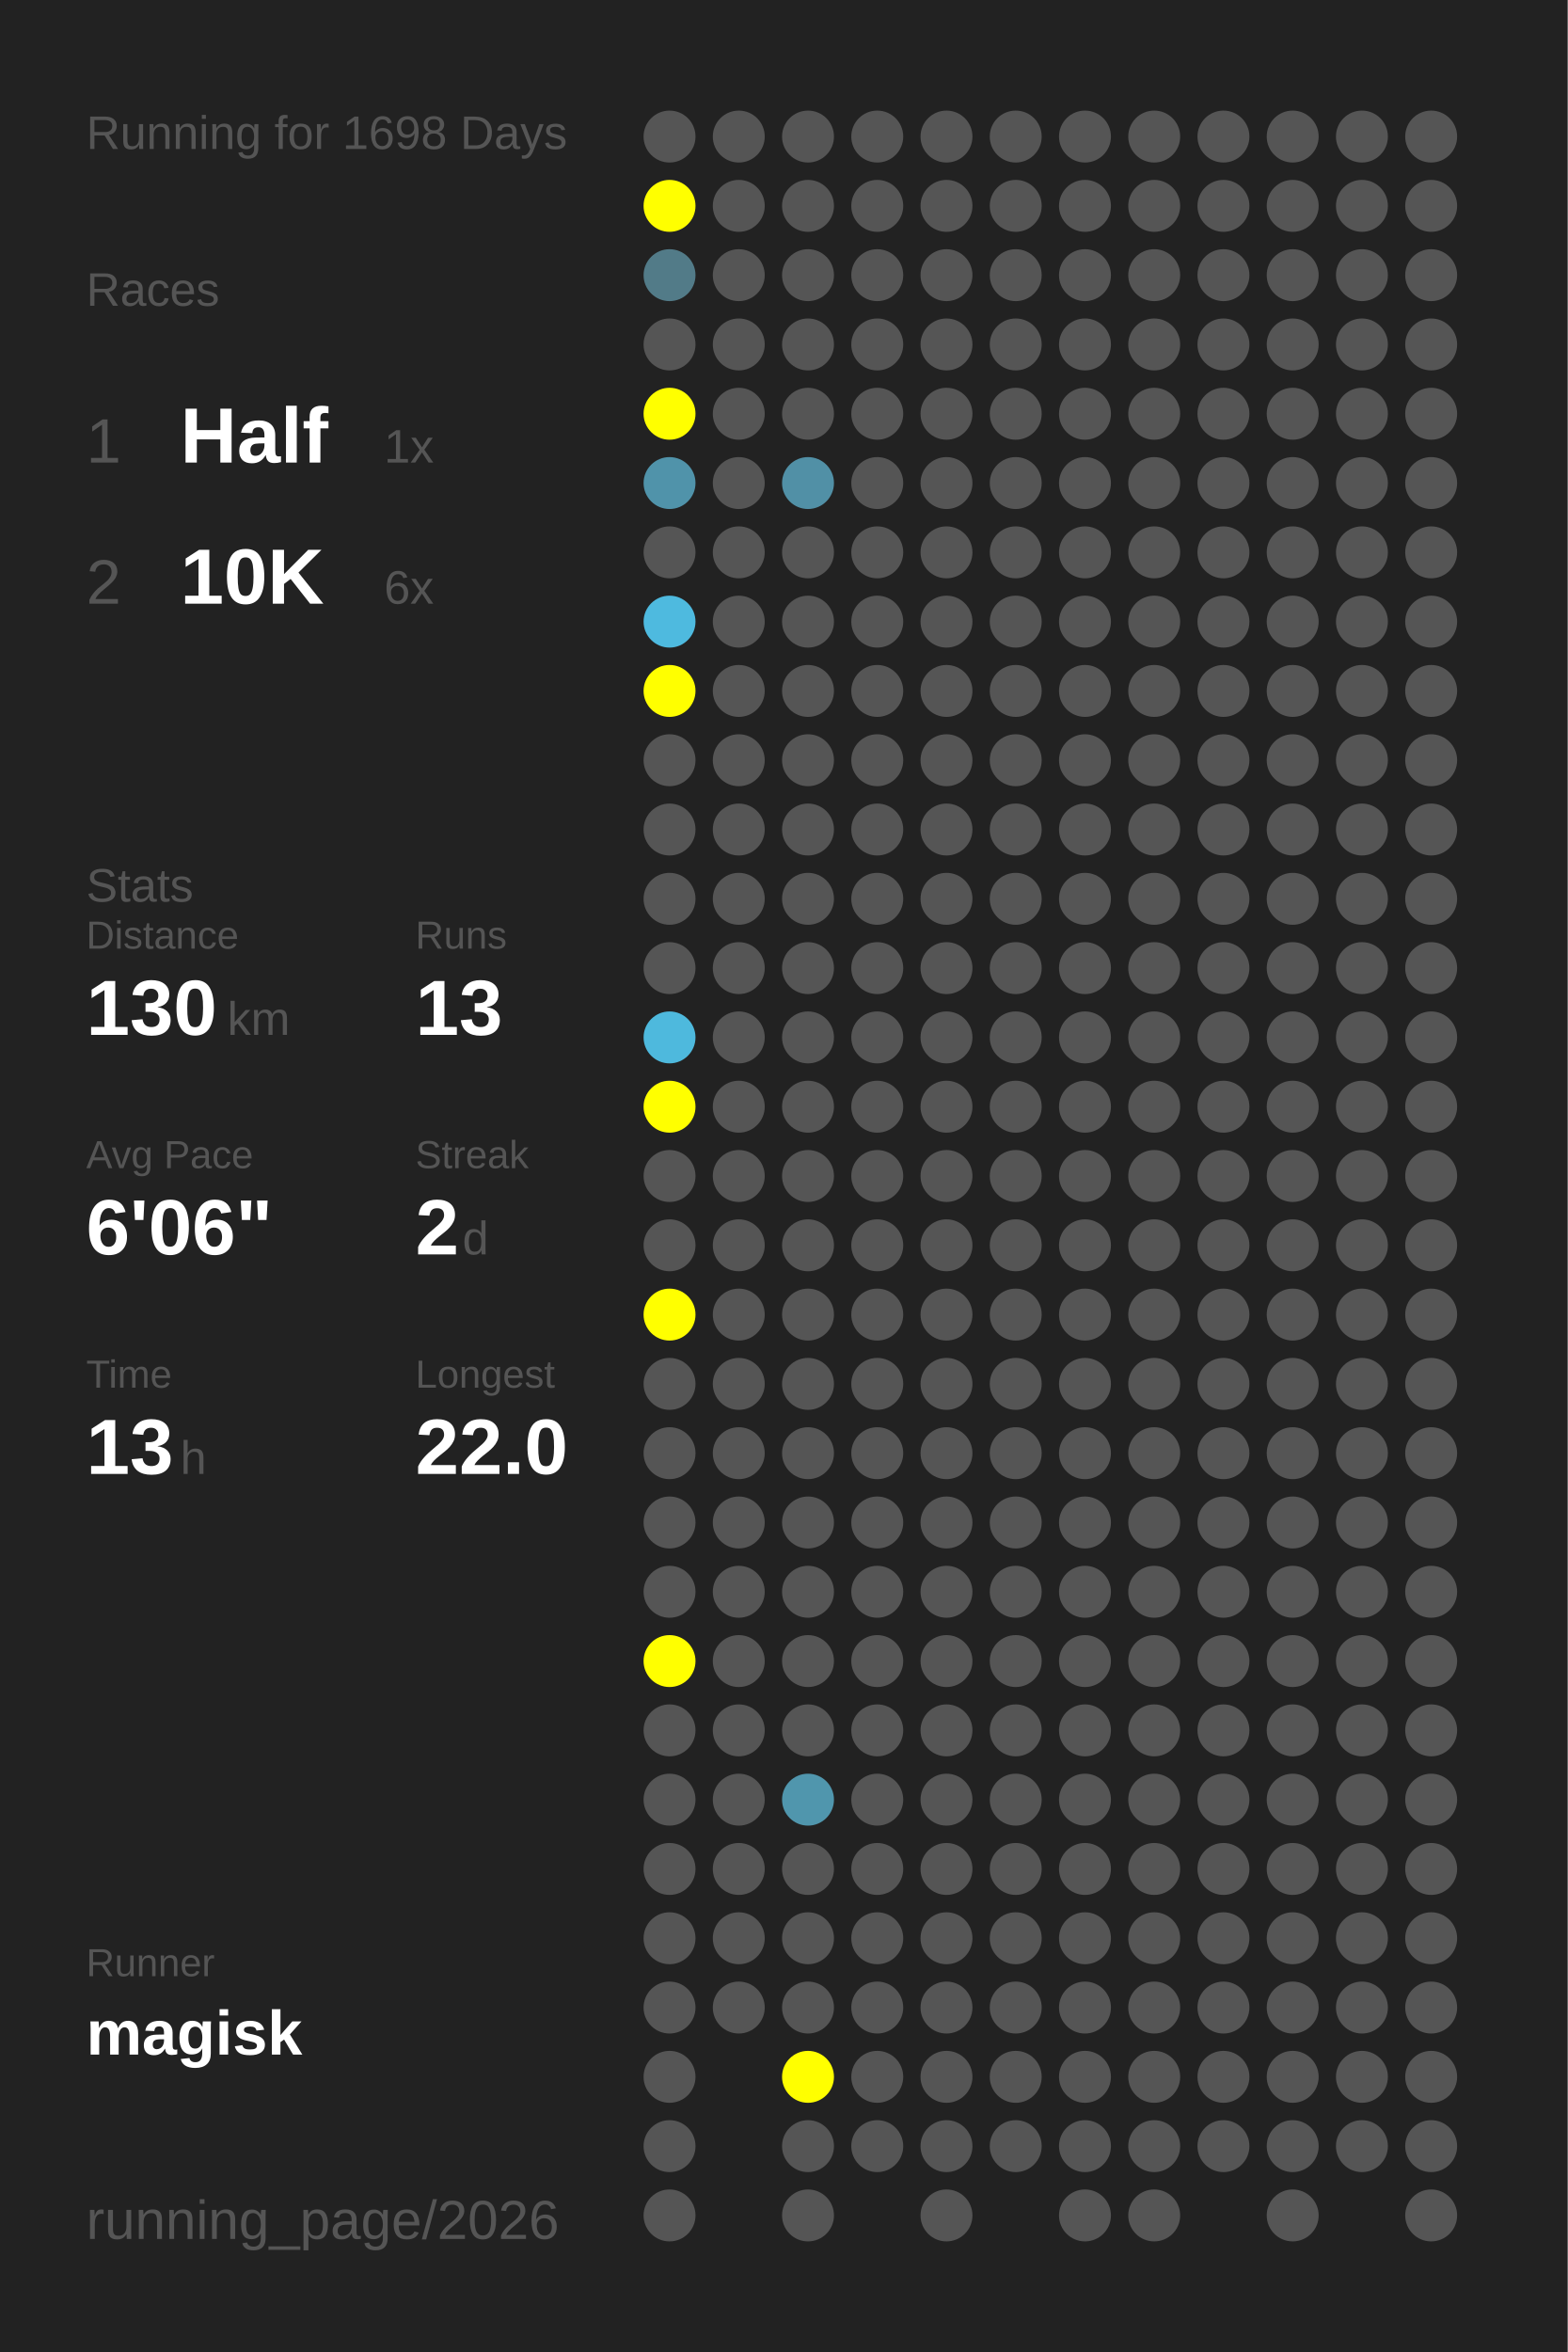
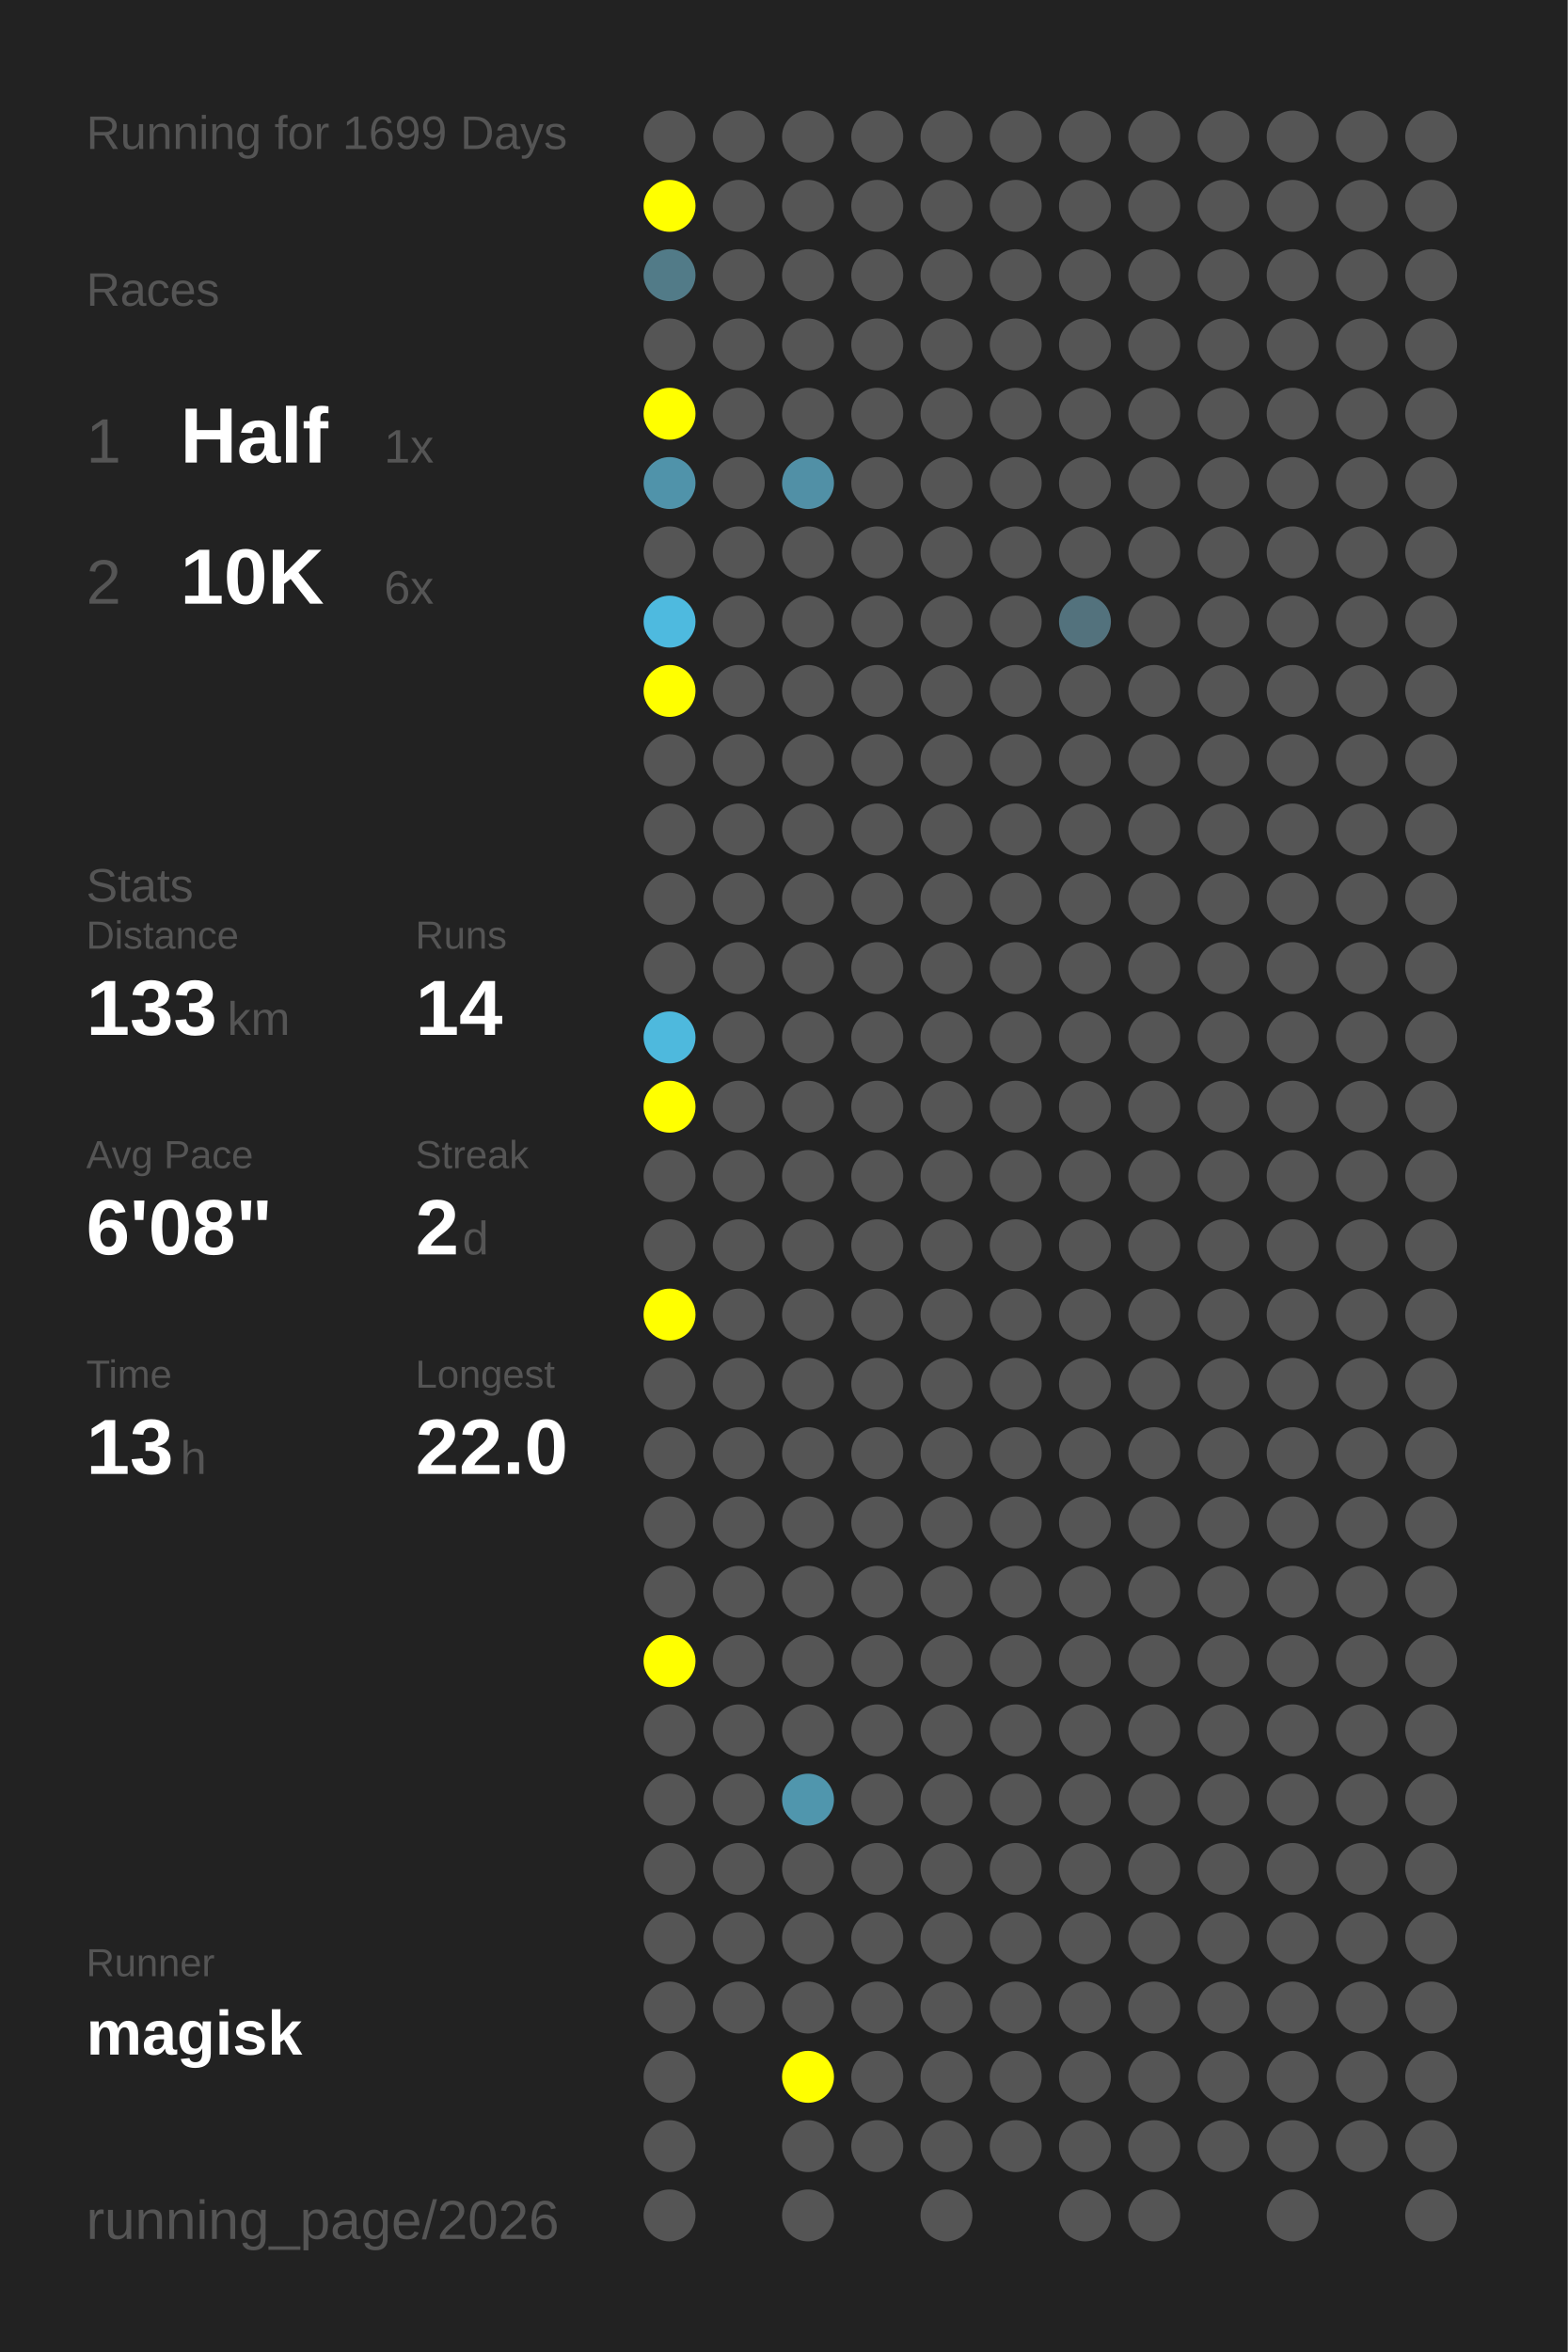
<svg xmlns="http://www.w3.org/2000/svg" baseProfile="full" height="300mm" version="1.1" viewBox="0,0,200,300" width="200mm">
  <defs />
  <rect fill="#222222" height="300" width="200" x="0" y="0" />
-   <text fill="#555555" style="font-size:6px; font-family:Arial;" x="11" y="19">Running for 1698 Days</text>
+   <text fill="#555555" style="font-size:6px; font-family:Arial;" x="11" y="19">Running for 1699 Days</text>
  <text fill="#555555" style="font-size:6px; font-family:Arial;" x="11" y="39">Races</text>
  <text fill="#555555" style="font-size:8px; font-family:Arial;" x="11" y="59">1</text>
  <text fill="#FFFFFF" style="font-size:10px; font-family:Arial; font-weight:bold;" x="23" y="59">Half</text>
  <text fill="#555555" style="font-size:6px; font-family:Arial;" x="49" y="59">1x</text>
  <text fill="#555555" style="font-size:8px; font-family:Arial;" x="11" y="77">2</text>
  <text fill="#FFFFFF" style="font-size:10px; font-family:Arial; font-weight:bold;" x="23" y="77">10K</text>
  <text fill="#555555" style="font-size:6px; font-family:Arial;" x="49" y="77">6x</text>
  <text fill="#555555" style="font-size:6px; font-family:Arial;" x="11" y="115">Stats</text>
  <text fill="#555555" style="font-size:5px; font-family:Arial;" x="11" y="121">Distance</text>
-   <text fill="#FFFFFF" style="font-size:10px; font-family:Arial; font-weight:bold;" x="11" y="132">130</text>
+   <text fill="#FFFFFF" style="font-size:10px; font-family:Arial; font-weight:bold;" x="11" y="132">133</text>
  <text fill="#555555" style="font-size:6px; font-family:Arial;" x="29" y="132">km</text>
  <text fill="#555555" style="font-size:5px; font-family:Arial;" x="53" y="121">Runs</text>
-   <text fill="#FFFFFF" style="font-size:10px; font-family:Arial; font-weight:bold;" x="53" y="132">13</text>
+   <text fill="#FFFFFF" style="font-size:10px; font-family:Arial; font-weight:bold;" x="53" y="132">14</text>
  <text fill="#555555" style="font-size:5px; font-family:Arial;" x="11" y="149">Avg Pace</text>
-   <text fill="#FFFFFF" style="font-size:10px; font-family:Arial; font-weight:bold;" x="11" y="160">6'06"</text>
+   <text fill="#FFFFFF" style="font-size:10px; font-family:Arial; font-weight:bold;" x="11" y="160">6'08"</text>
  <text fill="#555555" style="font-size:5px; font-family:Arial;" x="53" y="149">Streak</text>
  <text fill="#FFFFFF" style="font-size:10px; font-family:Arial; font-weight:bold;" x="53" y="160">2</text>
  <text fill="#555555" style="font-size:6px; font-family:Arial;" x="59" y="160">d</text>
  <text fill="#555555" style="font-size:5px; font-family:Arial;" x="11" y="177">Time</text>
  <text fill="#FFFFFF" style="font-size:10px; font-family:Arial; font-weight:bold;" x="11" y="188">13</text>
  <text fill="#555555" style="font-size:6px; font-family:Arial;" x="23" y="188">h</text>
  <text fill="#555555" style="font-size:5px; font-family:Arial;" x="53" y="177">Longest</text>
  <text fill="#FFFFFF" style="font-size:10px; font-family:Arial; font-weight:bold;" x="53" y="188">22.0</text>
  <text fill="#555555" style="font-size:5px; font-family:Arial;" x="11" y="252.065">Runner</text>
  <text fill="#FFFFFF" style="font-size:8px; font-family:Arial; font-weight:bold;" x="11" y="262.065">magisk</text>
  <text fill="#555555" style="font-size:7px; font-family:Arial;" x="11" y="285.581">running_page/2026</text>
  <circle cx="85.417" cy="17.419" fill="#555555" r="3.312" />
  <circle cx="85.417" cy="26.258" fill="#FFFF00" r="3.312" />
  <circle cx="85.417" cy="35.097" fill="#527b88" r="3.312" />
  <circle cx="85.417" cy="43.935" fill="#555555" r="3.312" />
  <circle cx="85.417" cy="52.774" fill="#FFFF00" r="3.312" />
  <circle cx="85.417" cy="61.613" fill="#5093aa" r="3.312" />
  <circle cx="85.417" cy="70.452" fill="#555555" r="3.312" />
  <circle cx="85.417" cy="79.29" fill="#4ebadf" r="3.312" />
  <circle cx="85.417" cy="88.129" fill="#FFFF00" r="3.312" />
  <circle cx="85.417" cy="96.968" fill="#555555" r="3.312" />
  <circle cx="85.417" cy="105.806" fill="#555555" r="3.312" />
  <circle cx="85.417" cy="114.645" fill="#555555" r="3.312" />
  <circle cx="85.417" cy="123.484" fill="#555555" r="3.312" />
  <circle cx="85.417" cy="132.323" fill="#4eb9dd" r="3.312" />
  <circle cx="85.417" cy="141.161" fill="#FFFF00" r="3.312" />
  <circle cx="85.417" cy="150" fill="#555555" r="3.312" />
  <circle cx="85.417" cy="158.839" fill="#555555" r="3.312" />
  <circle cx="85.417" cy="167.677" fill="#FFFF00" r="3.312" />
  <circle cx="85.417" cy="176.516" fill="#555555" r="3.312" />
  <circle cx="85.417" cy="185.355" fill="#555555" r="3.312" />
  <circle cx="85.417" cy="194.194" fill="#555555" r="3.312" />
  <circle cx="85.417" cy="203.032" fill="#555555" r="3.312" />
  <circle cx="85.417" cy="211.871" fill="#FFFF00" r="3.312" />
  <circle cx="85.417" cy="220.71" fill="#555555" r="3.312" />
  <circle cx="85.417" cy="229.548" fill="#555555" r="3.312" />
  <circle cx="85.417" cy="238.387" fill="#555555" r="3.312" />
  <circle cx="85.417" cy="247.226" fill="#555555" r="3.312" />
  <circle cx="85.417" cy="256.065" fill="#555555" r="3.312" />
  <circle cx="85.417" cy="264.903" fill="#555555" r="3.312" />
  <circle cx="85.417" cy="273.742" fill="#555555" r="3.312" />
  <circle cx="85.417" cy="282.581" fill="#555555" r="3.312" />
  <circle cx="94.25" cy="17.419" fill="#555555" r="3.312" />
  <circle cx="94.25" cy="26.258" fill="#555555" r="3.312" />
  <circle cx="94.25" cy="35.097" fill="#555555" r="3.312" />
  <circle cx="94.25" cy="43.935" fill="#555555" r="3.312" />
  <circle cx="94.25" cy="52.774" fill="#555555" r="3.312" />
  <circle cx="94.25" cy="61.613" fill="#555555" r="3.312" />
  <circle cx="94.25" cy="70.452" fill="#555555" r="3.312" />
  <circle cx="94.25" cy="79.29" fill="#555555" r="3.312" />
  <circle cx="94.25" cy="88.129" fill="#555555" r="3.312" />
  <circle cx="94.25" cy="96.968" fill="#555555" r="3.312" />
  <circle cx="94.25" cy="105.806" fill="#555555" r="3.312" />
  <circle cx="94.25" cy="114.645" fill="#555555" r="3.312" />
  <circle cx="94.25" cy="123.484" fill="#555555" r="3.312" />
  <circle cx="94.25" cy="132.323" fill="#555555" r="3.312" />
  <circle cx="94.25" cy="141.161" fill="#555555" r="3.312" />
  <circle cx="94.25" cy="150" fill="#555555" r="3.312" />
  <circle cx="94.25" cy="158.839" fill="#555555" r="3.312" />
  <circle cx="94.25" cy="167.677" fill="#555555" r="3.312" />
  <circle cx="94.25" cy="176.516" fill="#555555" r="3.312" />
  <circle cx="94.25" cy="185.355" fill="#555555" r="3.312" />
  <circle cx="94.25" cy="194.194" fill="#555555" r="3.312" />
  <circle cx="94.25" cy="203.032" fill="#555555" r="3.312" />
  <circle cx="94.25" cy="211.871" fill="#555555" r="3.312" />
  <circle cx="94.25" cy="220.71" fill="#555555" r="3.312" />
  <circle cx="94.25" cy="229.548" fill="#555555" r="3.312" />
  <circle cx="94.25" cy="238.387" fill="#555555" r="3.312" />
  <circle cx="94.25" cy="247.226" fill="#555555" r="3.312" />
  <circle cx="94.25" cy="256.065" fill="#555555" r="3.312" />
  <circle cx="103.083" cy="17.419" fill="#555555" r="3.312" />
  <circle cx="103.083" cy="26.258" fill="#555555" r="3.312" />
  <circle cx="103.083" cy="35.097" fill="#555555" r="3.312" />
  <circle cx="103.083" cy="43.935" fill="#555555" r="3.312" />
  <circle cx="103.083" cy="52.774" fill="#555555" r="3.312" />
  <circle cx="103.083" cy="61.613" fill="#5190a6" r="3.312" />
  <circle cx="103.083" cy="70.452" fill="#555555" r="3.312" />
  <circle cx="103.083" cy="79.29" fill="#555555" r="3.312" />
  <circle cx="103.083" cy="88.129" fill="#555555" r="3.312" />
  <circle cx="103.083" cy="96.968" fill="#555555" r="3.312" />
  <circle cx="103.083" cy="105.806" fill="#555555" r="3.312" />
  <circle cx="103.083" cy="114.645" fill="#555555" r="3.312" />
  <circle cx="103.083" cy="123.484" fill="#555555" r="3.312" />
  <circle cx="103.083" cy="132.323" fill="#555555" r="3.312" />
  <circle cx="103.083" cy="141.161" fill="#555555" r="3.312" />
  <circle cx="103.083" cy="150" fill="#555555" r="3.312" />
  <circle cx="103.083" cy="158.839" fill="#555555" r="3.312" />
  <circle cx="103.083" cy="167.677" fill="#555555" r="3.312" />
  <circle cx="103.083" cy="176.516" fill="#555555" r="3.312" />
  <circle cx="103.083" cy="185.355" fill="#555555" r="3.312" />
  <circle cx="103.083" cy="194.194" fill="#555555" r="3.312" />
  <circle cx="103.083" cy="203.032" fill="#555555" r="3.312" />
  <circle cx="103.083" cy="211.871" fill="#555555" r="3.312" />
  <circle cx="103.083" cy="220.71" fill="#555555" r="3.312" />
  <circle cx="103.083" cy="229.548" fill="#5096ad" r="3.312" />
  <circle cx="103.083" cy="238.387" fill="#555555" r="3.312" />
  <circle cx="103.083" cy="247.226" fill="#555555" r="3.312" />
  <circle cx="103.083" cy="256.065" fill="#555555" r="3.312" />
  <circle cx="103.083" cy="264.903" fill="#FFFF00" r="3.312" />
  <circle cx="103.083" cy="273.742" fill="#555555" r="3.312" />
  <circle cx="103.083" cy="282.581" fill="#555555" r="3.312" />
  <circle cx="111.917" cy="17.419" fill="#555555" r="3.312" />
  <circle cx="111.917" cy="26.258" fill="#555555" r="3.312" />
  <circle cx="111.917" cy="35.097" fill="#555555" r="3.312" />
  <circle cx="111.917" cy="43.935" fill="#555555" r="3.312" />
  <circle cx="111.917" cy="52.774" fill="#555555" r="3.312" />
  <circle cx="111.917" cy="61.613" fill="#555555" r="3.312" />
  <circle cx="111.917" cy="70.452" fill="#555555" r="3.312" />
  <circle cx="111.917" cy="79.29" fill="#555555" r="3.312" />
  <circle cx="111.917" cy="88.129" fill="#555555" r="3.312" />
  <circle cx="111.917" cy="96.968" fill="#555555" r="3.312" />
  <circle cx="111.917" cy="105.806" fill="#555555" r="3.312" />
  <circle cx="111.917" cy="114.645" fill="#555555" r="3.312" />
  <circle cx="111.917" cy="123.484" fill="#555555" r="3.312" />
  <circle cx="111.917" cy="132.323" fill="#555555" r="3.312" />
  <circle cx="111.917" cy="141.161" fill="#555555" r="3.312" />
  <circle cx="111.917" cy="150" fill="#555555" r="3.312" />
  <circle cx="111.917" cy="158.839" fill="#555555" r="3.312" />
  <circle cx="111.917" cy="167.677" fill="#555555" r="3.312" />
  <circle cx="111.917" cy="176.516" fill="#555555" r="3.312" />
  <circle cx="111.917" cy="185.355" fill="#555555" r="3.312" />
  <circle cx="111.917" cy="194.194" fill="#555555" r="3.312" />
  <circle cx="111.917" cy="203.032" fill="#555555" r="3.312" />
  <circle cx="111.917" cy="211.871" fill="#555555" r="3.312" />
  <circle cx="111.917" cy="220.71" fill="#555555" r="3.312" />
  <circle cx="111.917" cy="229.548" fill="#555555" r="3.312" />
  <circle cx="111.917" cy="238.387" fill="#555555" r="3.312" />
  <circle cx="111.917" cy="247.226" fill="#555555" r="3.312" />
  <circle cx="111.917" cy="256.065" fill="#555555" r="3.312" />
  <circle cx="111.917" cy="264.903" fill="#555555" r="3.312" />
  <circle cx="111.917" cy="273.742" fill="#555555" r="3.312" />
  <circle cx="120.75" cy="17.419" fill="#555555" r="3.312" />
  <circle cx="120.75" cy="26.258" fill="#555555" r="3.312" />
  <circle cx="120.75" cy="35.097" fill="#555555" r="3.312" />
  <circle cx="120.75" cy="43.935" fill="#555555" r="3.312" />
  <circle cx="120.75" cy="52.774" fill="#555555" r="3.312" />
  <circle cx="120.75" cy="61.613" fill="#555555" r="3.312" />
  <circle cx="120.75" cy="70.452" fill="#555555" r="3.312" />
  <circle cx="120.75" cy="79.29" fill="#555555" r="3.312" />
  <circle cx="120.75" cy="88.129" fill="#555555" r="3.312" />
  <circle cx="120.75" cy="96.968" fill="#555555" r="3.312" />
  <circle cx="120.75" cy="105.806" fill="#555555" r="3.312" />
  <circle cx="120.75" cy="114.645" fill="#555555" r="3.312" />
  <circle cx="120.75" cy="123.484" fill="#555555" r="3.312" />
  <circle cx="120.75" cy="132.323" fill="#555555" r="3.312" />
  <circle cx="120.75" cy="141.161" fill="#555555" r="3.312" />
  <circle cx="120.75" cy="150" fill="#555555" r="3.312" />
  <circle cx="120.75" cy="158.839" fill="#555555" r="3.312" />
  <circle cx="120.75" cy="167.677" fill="#555555" r="3.312" />
  <circle cx="120.75" cy="176.516" fill="#555555" r="3.312" />
  <circle cx="120.75" cy="185.355" fill="#555555" r="3.312" />
  <circle cx="120.75" cy="194.194" fill="#555555" r="3.312" />
  <circle cx="120.75" cy="203.032" fill="#555555" r="3.312" />
  <circle cx="120.75" cy="211.871" fill="#555555" r="3.312" />
  <circle cx="120.75" cy="220.71" fill="#555555" r="3.312" />
  <circle cx="120.75" cy="229.548" fill="#555555" r="3.312" />
  <circle cx="120.75" cy="238.387" fill="#555555" r="3.312" />
  <circle cx="120.75" cy="247.226" fill="#555555" r="3.312" />
  <circle cx="120.75" cy="256.065" fill="#555555" r="3.312" />
  <circle cx="120.75" cy="264.903" fill="#555555" r="3.312" />
  <circle cx="120.75" cy="273.742" fill="#555555" r="3.312" />
  <circle cx="120.75" cy="282.581" fill="#555555" r="3.312" />
  <circle cx="129.583" cy="17.419" fill="#555555" r="3.312" />
  <circle cx="129.583" cy="26.258" fill="#555555" r="3.312" />
  <circle cx="129.583" cy="35.097" fill="#555555" r="3.312" />
  <circle cx="129.583" cy="43.935" fill="#555555" r="3.312" />
  <circle cx="129.583" cy="52.774" fill="#555555" r="3.312" />
  <circle cx="129.583" cy="61.613" fill="#555555" r="3.312" />
  <circle cx="129.583" cy="70.452" fill="#555555" r="3.312" />
  <circle cx="129.583" cy="79.29" fill="#555555" r="3.312" />
  <circle cx="129.583" cy="88.129" fill="#555555" r="3.312" />
  <circle cx="129.583" cy="96.968" fill="#555555" r="3.312" />
  <circle cx="129.583" cy="105.806" fill="#555555" r="3.312" />
  <circle cx="129.583" cy="114.645" fill="#555555" r="3.312" />
  <circle cx="129.583" cy="123.484" fill="#555555" r="3.312" />
  <circle cx="129.583" cy="132.323" fill="#555555" r="3.312" />
  <circle cx="129.583" cy="141.161" fill="#555555" r="3.312" />
  <circle cx="129.583" cy="150" fill="#555555" r="3.312" />
  <circle cx="129.583" cy="158.839" fill="#555555" r="3.312" />
  <circle cx="129.583" cy="167.677" fill="#555555" r="3.312" />
  <circle cx="129.583" cy="176.516" fill="#555555" r="3.312" />
  <circle cx="129.583" cy="185.355" fill="#555555" r="3.312" />
  <circle cx="129.583" cy="194.194" fill="#555555" r="3.312" />
  <circle cx="129.583" cy="203.032" fill="#555555" r="3.312" />
  <circle cx="129.583" cy="211.871" fill="#555555" r="3.312" />
  <circle cx="129.583" cy="220.71" fill="#555555" r="3.312" />
  <circle cx="129.583" cy="229.548" fill="#555555" r="3.312" />
  <circle cx="129.583" cy="238.387" fill="#555555" r="3.312" />
  <circle cx="129.583" cy="247.226" fill="#555555" r="3.312" />
  <circle cx="129.583" cy="256.065" fill="#555555" r="3.312" />
  <circle cx="129.583" cy="264.903" fill="#555555" r="3.312" />
  <circle cx="129.583" cy="273.742" fill="#555555" r="3.312" />
  <circle cx="138.417" cy="17.419" fill="#555555" r="3.312" />
  <circle cx="138.417" cy="26.258" fill="#555555" r="3.312" />
  <circle cx="138.417" cy="35.097" fill="#555555" r="3.312" />
  <circle cx="138.417" cy="43.935" fill="#555555" r="3.312" />
  <circle cx="138.417" cy="52.774" fill="#555555" r="3.312" />
  <circle cx="138.417" cy="61.613" fill="#555555" r="3.312" />
  <circle cx="138.417" cy="70.452" fill="#555555" r="3.312" />
-   <circle cx="138.417" cy="79.29" fill="#555555" r="3.312" />
+   <circle cx="138.417" cy="79.29" fill="#53727d" r="3.312" />
  <circle cx="138.417" cy="88.129" fill="#555555" r="3.312" />
  <circle cx="138.417" cy="96.968" fill="#555555" r="3.312" />
  <circle cx="138.417" cy="105.806" fill="#555555" r="3.312" />
  <circle cx="138.417" cy="114.645" fill="#555555" r="3.312" />
  <circle cx="138.417" cy="123.484" fill="#555555" r="3.312" />
  <circle cx="138.417" cy="132.323" fill="#555555" r="3.312" />
  <circle cx="138.417" cy="141.161" fill="#555555" r="3.312" />
  <circle cx="138.417" cy="150" fill="#555555" r="3.312" />
  <circle cx="138.417" cy="158.839" fill="#555555" r="3.312" />
  <circle cx="138.417" cy="167.677" fill="#555555" r="3.312" />
  <circle cx="138.417" cy="176.516" fill="#555555" r="3.312" />
  <circle cx="138.417" cy="185.355" fill="#555555" r="3.312" />
  <circle cx="138.417" cy="194.194" fill="#555555" r="3.312" />
  <circle cx="138.417" cy="203.032" fill="#555555" r="3.312" />
  <circle cx="138.417" cy="211.871" fill="#555555" r="3.312" />
  <circle cx="138.417" cy="220.71" fill="#555555" r="3.312" />
  <circle cx="138.417" cy="229.548" fill="#555555" r="3.312" />
  <circle cx="138.417" cy="238.387" fill="#555555" r="3.312" />
  <circle cx="138.417" cy="247.226" fill="#555555" r="3.312" />
  <circle cx="138.417" cy="256.065" fill="#555555" r="3.312" />
  <circle cx="138.417" cy="264.903" fill="#555555" r="3.312" />
  <circle cx="138.417" cy="273.742" fill="#555555" r="3.312" />
  <circle cx="138.417" cy="282.581" fill="#555555" r="3.312" />
  <circle cx="147.25" cy="17.419" fill="#555555" r="3.312" />
  <circle cx="147.25" cy="26.258" fill="#555555" r="3.312" />
  <circle cx="147.25" cy="35.097" fill="#555555" r="3.312" />
  <circle cx="147.25" cy="43.935" fill="#555555" r="3.312" />
  <circle cx="147.25" cy="52.774" fill="#555555" r="3.312" />
  <circle cx="147.25" cy="61.613" fill="#555555" r="3.312" />
  <circle cx="147.25" cy="70.452" fill="#555555" r="3.312" />
  <circle cx="147.25" cy="79.29" fill="#555555" r="3.312" />
  <circle cx="147.25" cy="88.129" fill="#555555" r="3.312" />
  <circle cx="147.25" cy="96.968" fill="#555555" r="3.312" />
  <circle cx="147.25" cy="105.806" fill="#555555" r="3.312" />
  <circle cx="147.25" cy="114.645" fill="#555555" r="3.312" />
  <circle cx="147.25" cy="123.484" fill="#555555" r="3.312" />
  <circle cx="147.25" cy="132.323" fill="#555555" r="3.312" />
  <circle cx="147.25" cy="141.161" fill="#555555" r="3.312" />
  <circle cx="147.25" cy="150" fill="#555555" r="3.312" />
  <circle cx="147.25" cy="158.839" fill="#555555" r="3.312" />
  <circle cx="147.25" cy="167.677" fill="#555555" r="3.312" />
  <circle cx="147.25" cy="176.516" fill="#555555" r="3.312" />
  <circle cx="147.25" cy="185.355" fill="#555555" r="3.312" />
  <circle cx="147.25" cy="194.194" fill="#555555" r="3.312" />
  <circle cx="147.25" cy="203.032" fill="#555555" r="3.312" />
  <circle cx="147.25" cy="211.871" fill="#555555" r="3.312" />
  <circle cx="147.25" cy="220.71" fill="#555555" r="3.312" />
  <circle cx="147.25" cy="229.548" fill="#555555" r="3.312" />
  <circle cx="147.25" cy="238.387" fill="#555555" r="3.312" />
  <circle cx="147.25" cy="247.226" fill="#555555" r="3.312" />
  <circle cx="147.25" cy="256.065" fill="#555555" r="3.312" />
  <circle cx="147.25" cy="264.903" fill="#555555" r="3.312" />
  <circle cx="147.25" cy="273.742" fill="#555555" r="3.312" />
  <circle cx="147.25" cy="282.581" fill="#555555" r="3.312" />
  <circle cx="156.083" cy="17.419" fill="#555555" r="3.312" />
  <circle cx="156.083" cy="26.258" fill="#555555" r="3.312" />
  <circle cx="156.083" cy="35.097" fill="#555555" r="3.312" />
  <circle cx="156.083" cy="43.935" fill="#555555" r="3.312" />
  <circle cx="156.083" cy="52.774" fill="#555555" r="3.312" />
  <circle cx="156.083" cy="61.613" fill="#555555" r="3.312" />
  <circle cx="156.083" cy="70.452" fill="#555555" r="3.312" />
  <circle cx="156.083" cy="79.29" fill="#555555" r="3.312" />
  <circle cx="156.083" cy="88.129" fill="#555555" r="3.312" />
  <circle cx="156.083" cy="96.968" fill="#555555" r="3.312" />
  <circle cx="156.083" cy="105.806" fill="#555555" r="3.312" />
  <circle cx="156.083" cy="114.645" fill="#555555" r="3.312" />
  <circle cx="156.083" cy="123.484" fill="#555555" r="3.312" />
  <circle cx="156.083" cy="132.323" fill="#555555" r="3.312" />
  <circle cx="156.083" cy="141.161" fill="#555555" r="3.312" />
  <circle cx="156.083" cy="150" fill="#555555" r="3.312" />
  <circle cx="156.083" cy="158.839" fill="#555555" r="3.312" />
  <circle cx="156.083" cy="167.677" fill="#555555" r="3.312" />
  <circle cx="156.083" cy="176.516" fill="#555555" r="3.312" />
  <circle cx="156.083" cy="185.355" fill="#555555" r="3.312" />
  <circle cx="156.083" cy="194.194" fill="#555555" r="3.312" />
  <circle cx="156.083" cy="203.032" fill="#555555" r="3.312" />
  <circle cx="156.083" cy="211.871" fill="#555555" r="3.312" />
  <circle cx="156.083" cy="220.71" fill="#555555" r="3.312" />
  <circle cx="156.083" cy="229.548" fill="#555555" r="3.312" />
  <circle cx="156.083" cy="238.387" fill="#555555" r="3.312" />
  <circle cx="156.083" cy="247.226" fill="#555555" r="3.312" />
  <circle cx="156.083" cy="256.065" fill="#555555" r="3.312" />
  <circle cx="156.083" cy="264.903" fill="#555555" r="3.312" />
  <circle cx="156.083" cy="273.742" fill="#555555" r="3.312" />
  <circle cx="164.917" cy="17.419" fill="#555555" r="3.312" />
  <circle cx="164.917" cy="26.258" fill="#555555" r="3.312" />
  <circle cx="164.917" cy="35.097" fill="#555555" r="3.312" />
  <circle cx="164.917" cy="43.935" fill="#555555" r="3.312" />
  <circle cx="164.917" cy="52.774" fill="#555555" r="3.312" />
  <circle cx="164.917" cy="61.613" fill="#555555" r="3.312" />
  <circle cx="164.917" cy="70.452" fill="#555555" r="3.312" />
  <circle cx="164.917" cy="79.29" fill="#555555" r="3.312" />
  <circle cx="164.917" cy="88.129" fill="#555555" r="3.312" />
  <circle cx="164.917" cy="96.968" fill="#555555" r="3.312" />
  <circle cx="164.917" cy="105.806" fill="#555555" r="3.312" />
  <circle cx="164.917" cy="114.645" fill="#555555" r="3.312" />
  <circle cx="164.917" cy="123.484" fill="#555555" r="3.312" />
  <circle cx="164.917" cy="132.323" fill="#555555" r="3.312" />
  <circle cx="164.917" cy="141.161" fill="#555555" r="3.312" />
  <circle cx="164.917" cy="150" fill="#555555" r="3.312" />
  <circle cx="164.917" cy="158.839" fill="#555555" r="3.312" />
  <circle cx="164.917" cy="167.677" fill="#555555" r="3.312" />
  <circle cx="164.917" cy="176.516" fill="#555555" r="3.312" />
  <circle cx="164.917" cy="185.355" fill="#555555" r="3.312" />
  <circle cx="164.917" cy="194.194" fill="#555555" r="3.312" />
  <circle cx="164.917" cy="203.032" fill="#555555" r="3.312" />
  <circle cx="164.917" cy="211.871" fill="#555555" r="3.312" />
  <circle cx="164.917" cy="220.71" fill="#555555" r="3.312" />
  <circle cx="164.917" cy="229.548" fill="#555555" r="3.312" />
  <circle cx="164.917" cy="238.387" fill="#555555" r="3.312" />
  <circle cx="164.917" cy="247.226" fill="#555555" r="3.312" />
  <circle cx="164.917" cy="256.065" fill="#555555" r="3.312" />
  <circle cx="164.917" cy="264.903" fill="#555555" r="3.312" />
  <circle cx="164.917" cy="273.742" fill="#555555" r="3.312" />
  <circle cx="164.917" cy="282.581" fill="#555555" r="3.312" />
  <circle cx="173.75" cy="17.419" fill="#555555" r="3.312" />
  <circle cx="173.75" cy="26.258" fill="#555555" r="3.312" />
  <circle cx="173.75" cy="35.097" fill="#555555" r="3.312" />
  <circle cx="173.75" cy="43.935" fill="#555555" r="3.312" />
  <circle cx="173.75" cy="52.774" fill="#555555" r="3.312" />
  <circle cx="173.75" cy="61.613" fill="#555555" r="3.312" />
  <circle cx="173.75" cy="70.452" fill="#555555" r="3.312" />
  <circle cx="173.75" cy="79.29" fill="#555555" r="3.312" />
  <circle cx="173.75" cy="88.129" fill="#555555" r="3.312" />
  <circle cx="173.75" cy="96.968" fill="#555555" r="3.312" />
  <circle cx="173.75" cy="105.806" fill="#555555" r="3.312" />
  <circle cx="173.75" cy="114.645" fill="#555555" r="3.312" />
  <circle cx="173.75" cy="123.484" fill="#555555" r="3.312" />
  <circle cx="173.75" cy="132.323" fill="#555555" r="3.312" />
  <circle cx="173.75" cy="141.161" fill="#555555" r="3.312" />
  <circle cx="173.75" cy="150" fill="#555555" r="3.312" />
  <circle cx="173.75" cy="158.839" fill="#555555" r="3.312" />
  <circle cx="173.75" cy="167.677" fill="#555555" r="3.312" />
  <circle cx="173.75" cy="176.516" fill="#555555" r="3.312" />
  <circle cx="173.75" cy="185.355" fill="#555555" r="3.312" />
  <circle cx="173.75" cy="194.194" fill="#555555" r="3.312" />
  <circle cx="173.75" cy="203.032" fill="#555555" r="3.312" />
  <circle cx="173.75" cy="211.871" fill="#555555" r="3.312" />
  <circle cx="173.75" cy="220.71" fill="#555555" r="3.312" />
  <circle cx="173.75" cy="229.548" fill="#555555" r="3.312" />
  <circle cx="173.75" cy="238.387" fill="#555555" r="3.312" />
  <circle cx="173.75" cy="247.226" fill="#555555" r="3.312" />
  <circle cx="173.75" cy="256.065" fill="#555555" r="3.312" />
  <circle cx="173.75" cy="264.903" fill="#555555" r="3.312" />
  <circle cx="173.75" cy="273.742" fill="#555555" r="3.312" />
  <circle cx="182.583" cy="17.419" fill="#555555" r="3.312" />
  <circle cx="182.583" cy="26.258" fill="#555555" r="3.312" />
  <circle cx="182.583" cy="35.097" fill="#555555" r="3.312" />
  <circle cx="182.583" cy="43.935" fill="#555555" r="3.312" />
  <circle cx="182.583" cy="52.774" fill="#555555" r="3.312" />
  <circle cx="182.583" cy="61.613" fill="#555555" r="3.312" />
  <circle cx="182.583" cy="70.452" fill="#555555" r="3.312" />
  <circle cx="182.583" cy="79.29" fill="#555555" r="3.312" />
  <circle cx="182.583" cy="88.129" fill="#555555" r="3.312" />
  <circle cx="182.583" cy="96.968" fill="#555555" r="3.312" />
  <circle cx="182.583" cy="105.806" fill="#555555" r="3.312" />
  <circle cx="182.583" cy="114.645" fill="#555555" r="3.312" />
  <circle cx="182.583" cy="123.484" fill="#555555" r="3.312" />
  <circle cx="182.583" cy="132.323" fill="#555555" r="3.312" />
  <circle cx="182.583" cy="141.161" fill="#555555" r="3.312" />
  <circle cx="182.583" cy="150" fill="#555555" r="3.312" />
  <circle cx="182.583" cy="158.839" fill="#555555" r="3.312" />
  <circle cx="182.583" cy="167.677" fill="#555555" r="3.312" />
  <circle cx="182.583" cy="176.516" fill="#555555" r="3.312" />
  <circle cx="182.583" cy="185.355" fill="#555555" r="3.312" />
  <circle cx="182.583" cy="194.194" fill="#555555" r="3.312" />
  <circle cx="182.583" cy="203.032" fill="#555555" r="3.312" />
  <circle cx="182.583" cy="211.871" fill="#555555" r="3.312" />
  <circle cx="182.583" cy="220.71" fill="#555555" r="3.312" />
  <circle cx="182.583" cy="229.548" fill="#555555" r="3.312" />
  <circle cx="182.583" cy="238.387" fill="#555555" r="3.312" />
  <circle cx="182.583" cy="247.226" fill="#555555" r="3.312" />
  <circle cx="182.583" cy="256.065" fill="#555555" r="3.312" />
  <circle cx="182.583" cy="264.903" fill="#555555" r="3.312" />
  <circle cx="182.583" cy="273.742" fill="#555555" r="3.312" />
  <circle cx="182.583" cy="282.581" fill="#555555" r="3.312" />
</svg>
